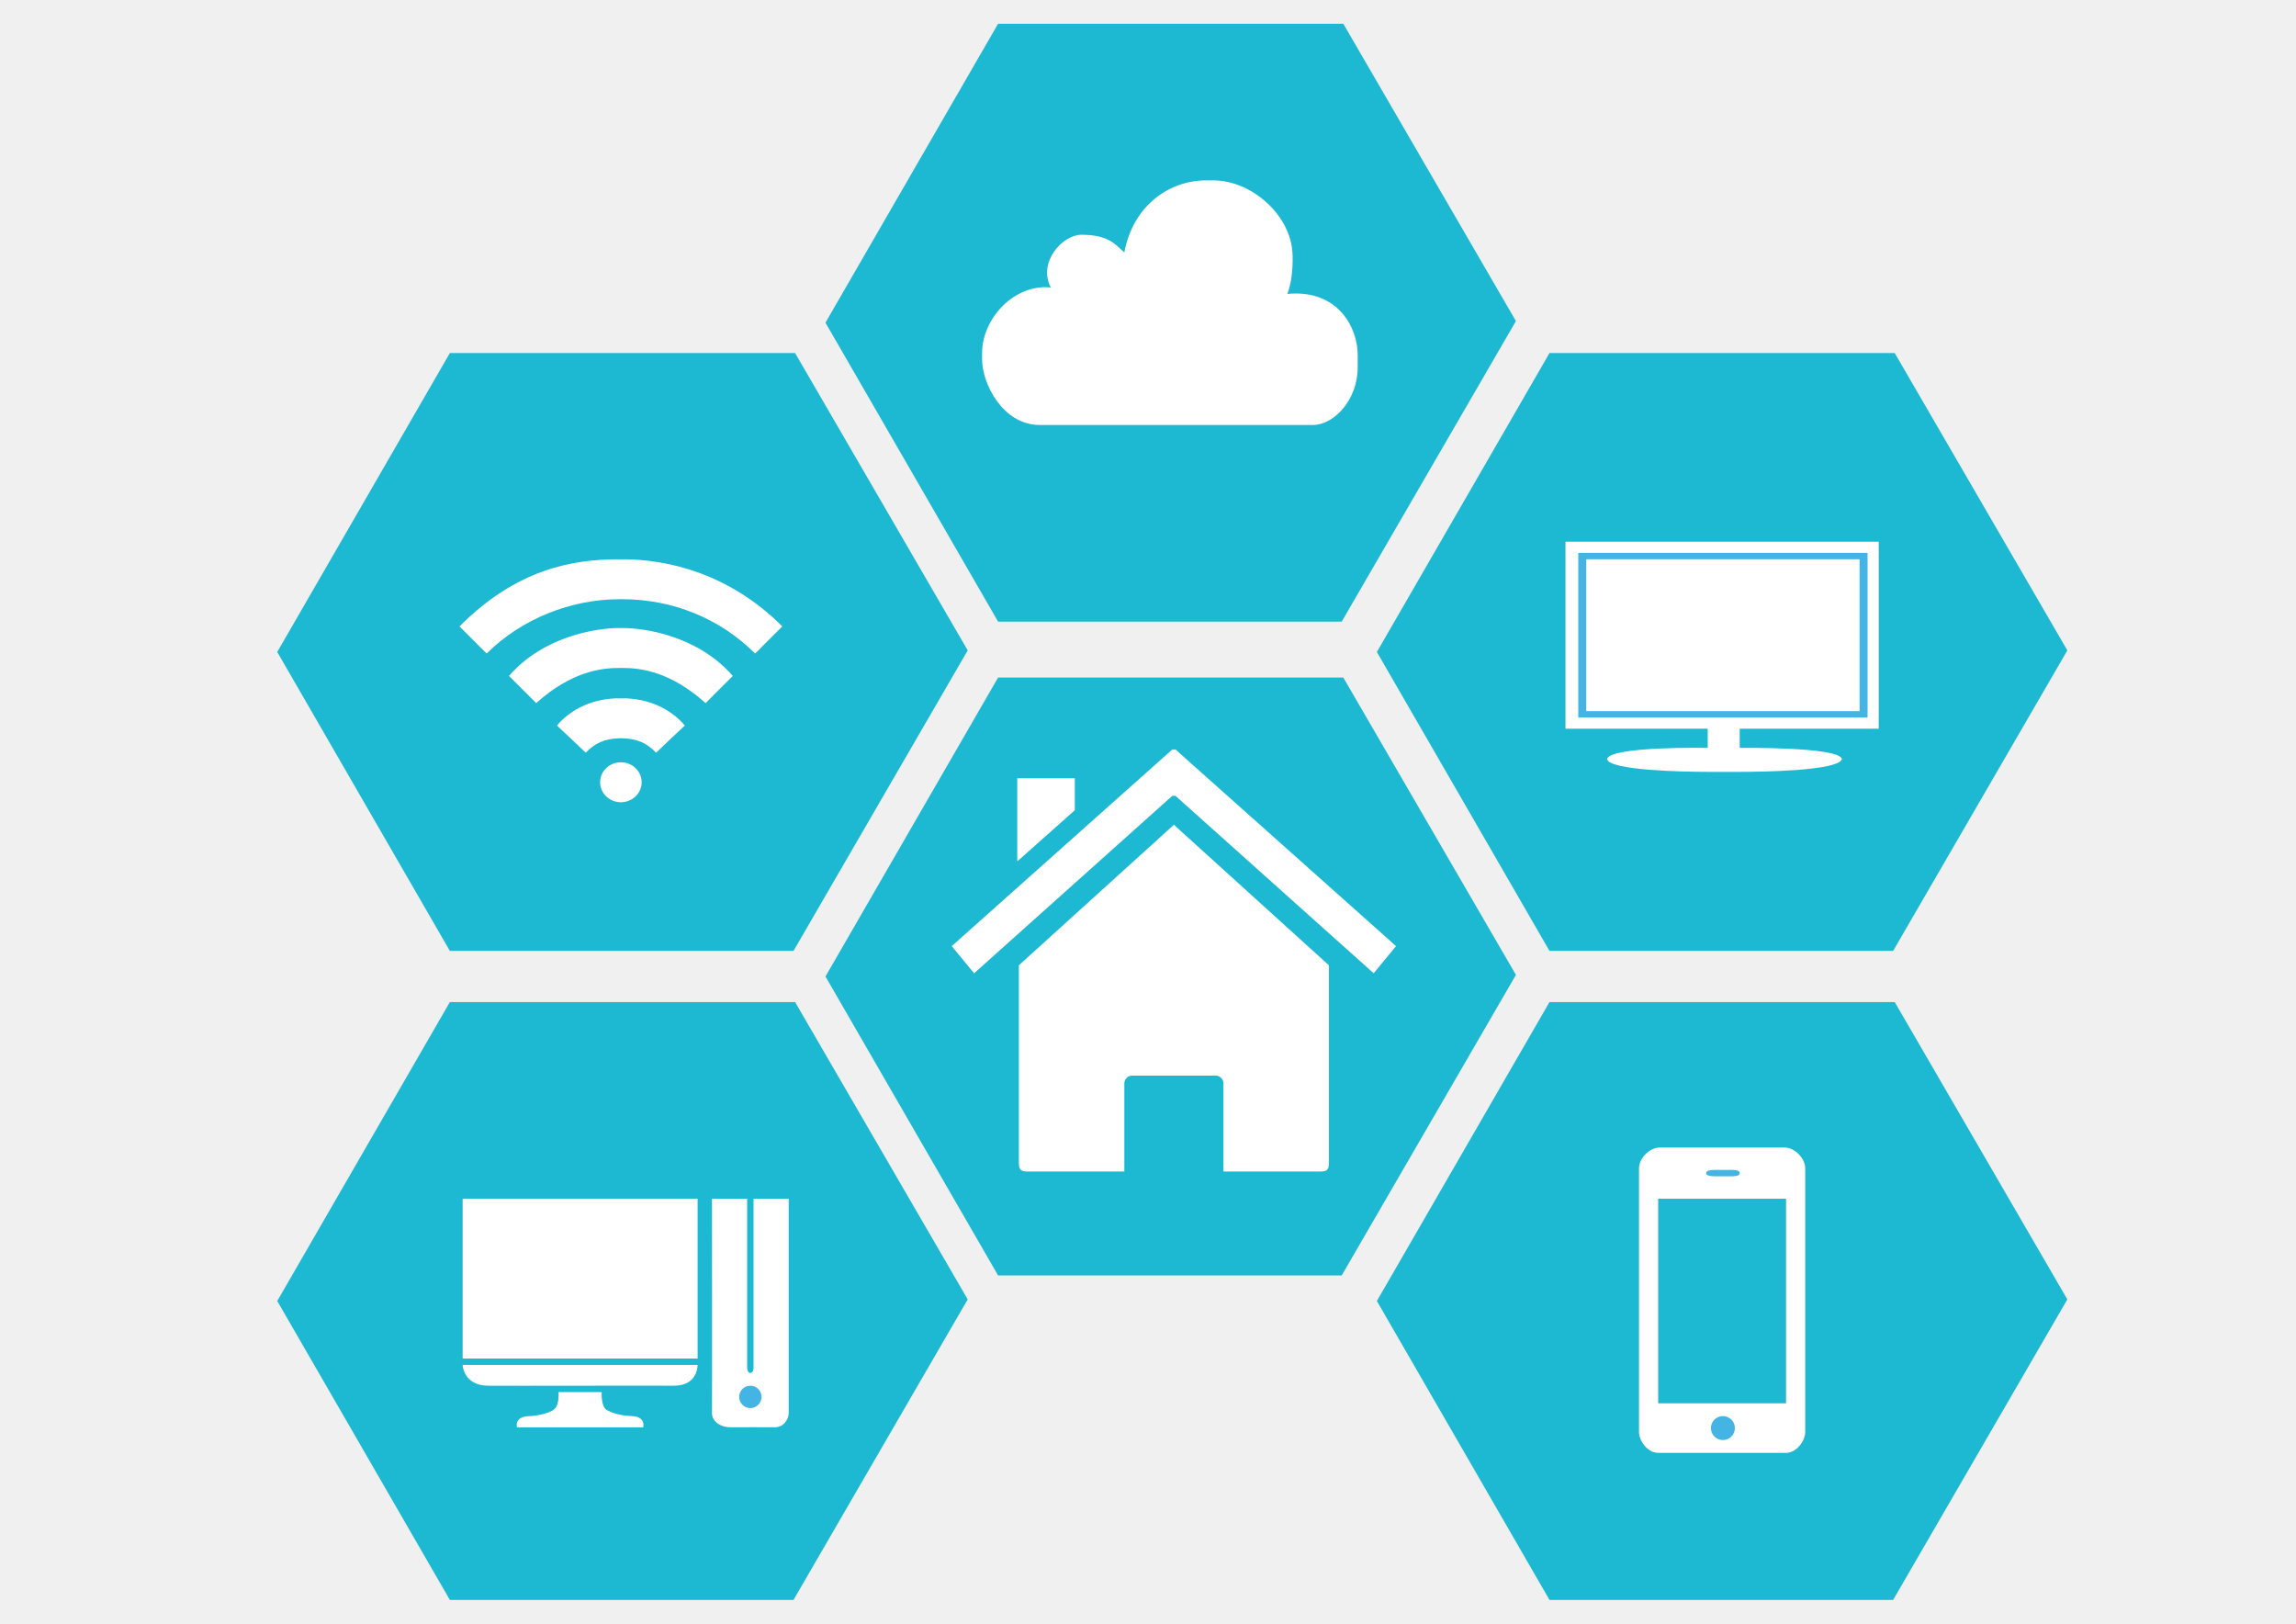
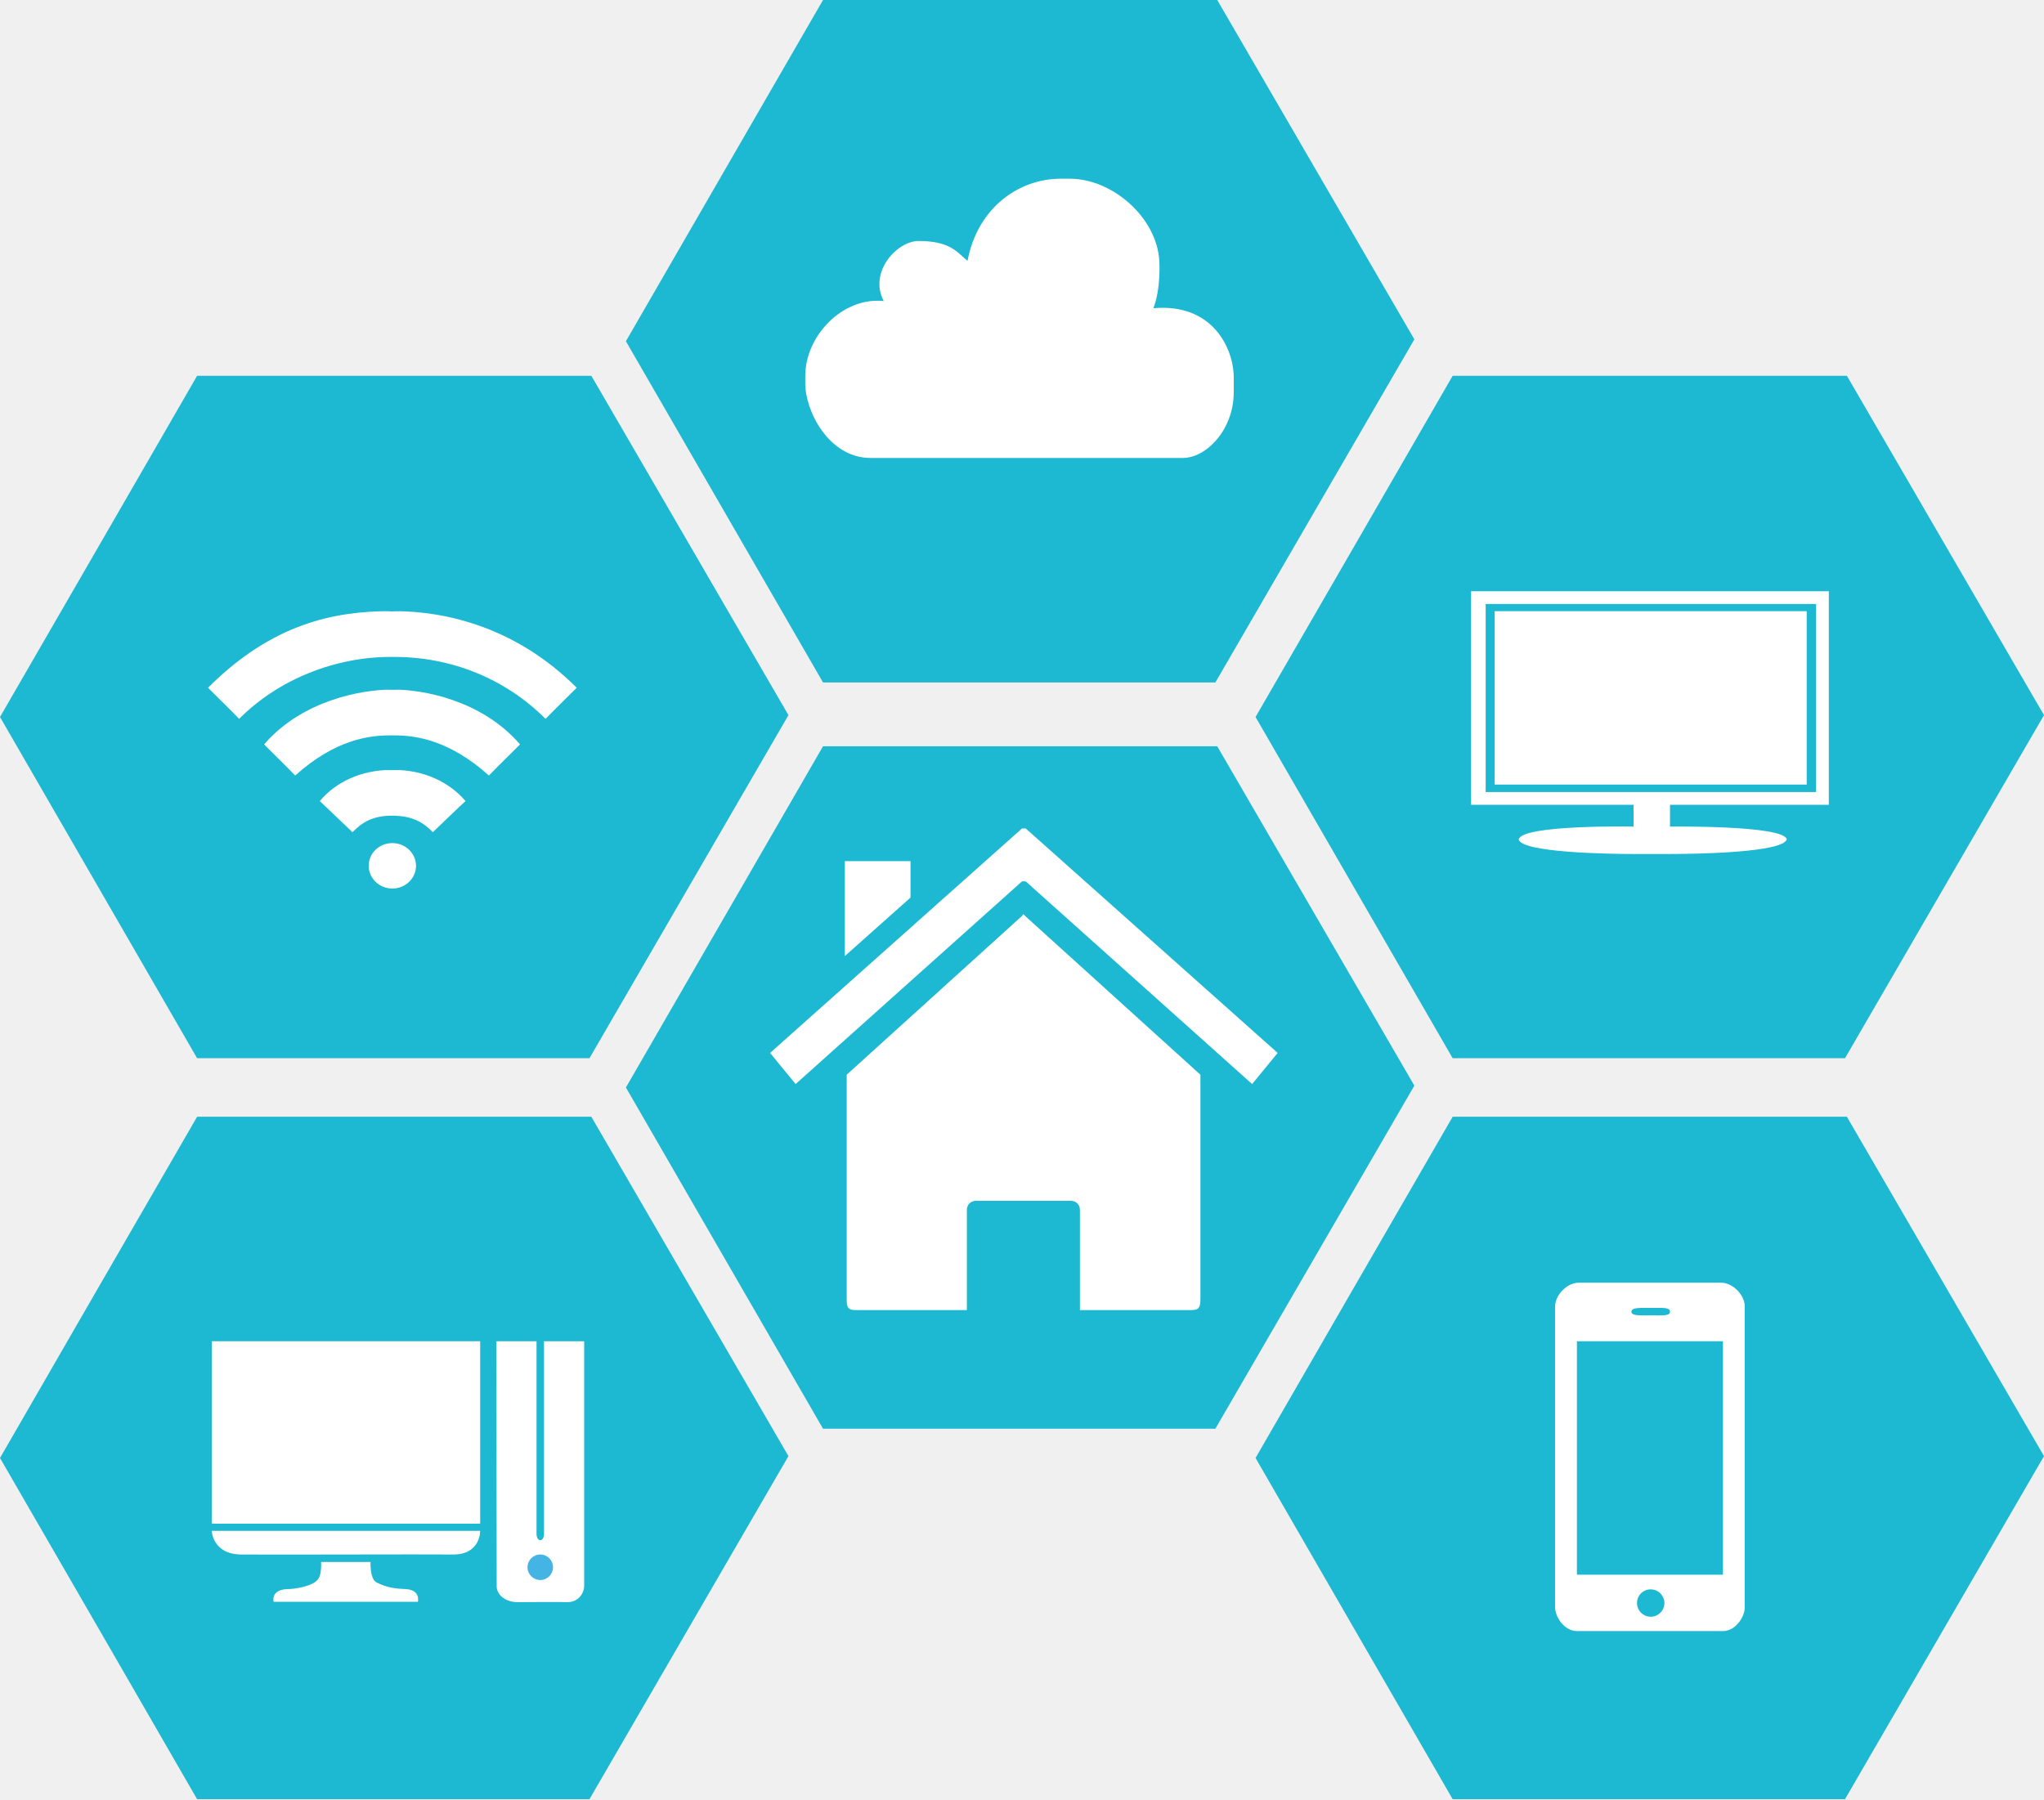
- <svg xmlns="http://www.w3.org/2000/svg" version="1.1" x="0px" y="0px" width="841.89px" height="595.28px" viewBox="0 0 841.89 595.28" enable-background="new 0 0 841.89 595.28" xml:space="preserve">
+ <svg xmlns="http://www.w3.org/2000/svg" version="1.1" x="0px" y="0px" width="656.4px" height="577.9px" viewBox="0 0 656.4 577.9" enable-background="new 0 0 656.4 577.9" xml:space="preserve">
  <g id="bottom-left">
-     <path fill-rule="evenodd" clip-rule="evenodd" fill="#1DB8D1" d="M164.954,367.372c42.192,0,84.396,0,126.589,0   c21.096,36.331,42.198,72.675,63.294,109.007c-21.292,36.723-42.589,73.456-63.88,110.179c-41.997,0-84.005,0-126.002,0   c-21.096-36.527-42.198-73.065-63.294-109.593C122.756,440.438,143.858,403.898,164.954,367.372z" />
+     <path fill-rule="evenodd" clip-rule="evenodd" fill="#1DB8D1" d="M63.3 358.7c42.2 0 84.4 0 126.6 0 21.1 36.3 42.2 72.7 63.3 109 -21.3 36.7-42.6 73.5-63.9 110.2 -42 0-84 0-126 0C42.2 541.3 21.1 504.8 0 468.3 21.1 431.7 42.2 395.2 63.3 358.7z" />
  </g>
  <g id="pc">
-     <rect x="169.642" y="439.457" fill-rule="evenodd" clip-rule="evenodd" fill="#FFFFFF" width="86.151" height="58.605" />
-     <path fill-rule="evenodd" clip-rule="evenodd" fill="#FFFFFF" d="M169.642,500.406c0,0,0.203,0,0.586,0c7.553,0,85.565,0,85.565,0   s0.22,7.692-8.791,7.619c-9.011-0.073-58.826,0.073-67.983,0S169.642,500.406,169.642,500.406z" />
-     <path fill-rule="evenodd" clip-rule="evenodd" fill="#FFFFFF" d="M204.806,510.37h15.824c0,0-0.342,5.15,1.806,6.549   c3.381,1.783,6.49,2.12,9.329,2.242c5.128,0.22,4.103,4.103,4.103,4.103h-46.299c0,0-1.245-4.029,4.688-4.103   c2.178-0.03,7.239-0.941,9.009-2.563C205.169,515.102,204.806,510.37,204.806,510.37z" />
-     <path fill-rule="evenodd" clip-rule="evenodd" fill="#FFFFFF" d="M261.067,439.457h12.894v62.122c0,0,0.073,1.758,1.172,1.758   c1.1,0,1.172-1.758,1.172-1.758v-62.122h12.894c0,0,0,76.041,0,78.532c0,2.49-1.905,5.347-5.275,5.274   c-3.369-0.074-12.088,0-15.823,0c-4.688,0.072-7.106-2.784-7.033-5.202C261.141,515.644,261.067,439.457,261.067,439.457z" />
-     <circle fill-rule="evenodd" clip-rule="evenodd" fill="#44B4E5" cx="275.133" cy="512.128" r="4.103" />
+     <rect x="68" y="430.8" fill-rule="evenodd" clip-rule="evenodd" fill="#FFFFFF" width="86.2" height="58.6" />
+     <path fill-rule="evenodd" clip-rule="evenodd" fill="#FFFFFF" d="M68 491.7c0 0 0.2 0 0.6 0 7.6 0 85.6 0 85.6 0s0.2 7.7-8.8 7.6c-9-0.1-58.8 0.1-68 0S68 491.7 68 491.7zM103.1 501.7H119c0 0-0.3 5.2 1.8 6.5 3.4 1.8 6.5 2.1 9.3 2.2 5.1 0.2 4.1 4.1 4.1 4.1H87.9c0 0-1.2-4 4.7-4.1 2.2 0 7.2-0.9 9-2.6C103.5 506.4 103.1 501.7 103.1 501.7zM159.4 430.8h12.9v62.1c0 0 0.1 1.8 1.2 1.8 1.1 0 1.2-1.8 1.2-1.8v-62.1h12.9c0 0 0 76 0 78.5 0 2.5-1.9 5.3-5.3 5.3 -3.4-0.1-12.1 0-15.8 0 -4.7 0.1-7.1-2.8-7-5.2C159.5 506.9 159.4 430.8 159.4 430.8z" />
+     <circle fill-rule="evenodd" clip-rule="evenodd" fill="#44B4E5" cx="173.5" cy="503.4" r="4.1" />
  </g>
  <g id="top-left">
-     <path fill-rule="evenodd" clip-rule="evenodd" fill="#1DB8D1" d="M164.954,129.432c42.192,0,84.396,0,126.589,0   c21.096,36.333,42.198,72.675,63.294,109.007c-21.292,36.723-42.589,73.457-63.88,110.18c-41.997,0-84.005,0-126.002,0   c-21.096-36.528-42.198-73.066-63.294-109.593C122.756,202.498,143.858,165.959,164.954,129.432z" />
+     <path fill-rule="evenodd" clip-rule="evenodd" fill="#1DB8D1" d="M63.3 120.7c42.2 0 84.4 0 126.6 0 21.1 36.3 42.2 72.7 63.3 109 -21.3 36.7-42.6 73.5-63.9 110.2 -42 0-84 0-126 0C42.2 303.4 21.1 266.8 0 230.3 21.1 193.8 42.2 157.3 63.3 120.7z" />
  </g>
  <g id="wifi">
-     <path fill-rule="evenodd" clip-rule="evenodd" fill="#FFFFFF" d="M227.663,279.463c4.208,0,7.619,3.279,7.619,7.326   c0,4.046-3.411,7.326-7.619,7.326c-4.208,0-7.619-3.28-7.619-7.326C220.044,282.742,223.454,279.463,227.663,279.463z" />
-     <path fill-rule="evenodd" clip-rule="evenodd" fill="#FFFFFF" d="M228.249,256.021c9.545-0.037,17.736,3.883,22.856,9.963   c-1.755,1.611-8.448,7.985-10.532,9.963c-3.255-3.369-6.729-5.128-12.324-5.274c-3.438,0,2.271,0-1.172,0   c-5.604,0.146-9.047,1.905-12.307,5.274c-2.088-1.978-8.791-8.352-10.549-9.963c5.128-6.08,13.296-10,22.856-9.963   C236.637,256.058,218.703,256.058,228.249,256.021z" />
-     <path fill-rule="evenodd" clip-rule="evenodd" fill="#FFFFFF" d="M228.249,230.234c8.864,0.037,27.984,3.187,40.438,17.582   c-2.455,2.491-7.875,7.802-9.963,9.963c-12.893-11.575-23.772-12.894-30.475-12.894c-6.703,0,5.531,0-1.172,0   s-17.582,1.318-30.475,12.894c-2.088-2.161-7.509-7.472-9.963-9.963c12.454-14.395,31.574-17.545,40.438-17.582   C235.757,230.271,219.567,230.271,228.249,230.234z" />
-     <path fill-rule="evenodd" clip-rule="evenodd" fill="#FFFFFF" d="M228.249,205.033c16.483,0,39.131,5.14,58.605,24.615   c-2.455,2.49-7.875,7.802-9.962,9.962c-12.894-12.893-30.268-19.926-48.643-19.926c-6.703,0,5.531,0-1.172,0   c-17.594,0-35.859,7.143-48.643,19.926c-2.087-2.161-7.509-7.472-9.962-9.962c20.805-20.806,40.938-24.615,58.605-24.615   C235.757,205.07,219.567,205.07,228.249,205.033z" />
+     <path fill-rule="evenodd" clip-rule="evenodd" fill="#FFFFFF" d="M126 270.8c4.2 0 7.6 3.3 7.6 7.3 0 4-3.4 7.3-7.6 7.3 -4.2 0-7.6-3.3-7.6-7.3C118.4 274 121.8 270.8 126 270.8zM126.6 247.3c9.5 0 17.7 3.9 22.9 10 -1.8 1.6-8.4 8-10.5 10 -3.3-3.4-6.7-5.1-12.3-5.3 -3.4 0 2.3 0-1.2 0 -5.6 0.1-9 1.9-12.3 5.3 -2.1-2-8.8-8.4-10.5-10 5.1-6.1 13.3-10 22.9-10C135 247.4 117 247.4 126.6 247.3zM126.6 221.5c8.9 0 28 3.2 40.4 17.6 -2.5 2.5-7.9 7.8-10 10 -12.9-11.6-23.8-12.9-30.5-12.9 -6.7 0 5.5 0-1.2 0s-17.6 1.3-30.5 12.9c-2.1-2.2-7.5-7.5-10-10 12.5-14.4 31.6-17.5 40.4-17.6C134.1 221.6 117.9 221.6 126.6 221.5zM126.6 196.3c16.5 0 39.1 5.1 58.6 24.6 -2.5 2.5-7.9 7.8-10 10C162.3 218 145 211 126.6 211c-6.7 0 5.5 0-1.2 0 -17.6 0-35.9 7.1-48.6 19.9 -2.1-2.2-7.5-7.5-10-10 20.8-20.8 40.9-24.6 58.6-24.6C134.1 196.4 117.9 196.4 126.6 196.3z" />
  </g>
  <g id="center-center">
-     <path fill-rule="evenodd" clip-rule="evenodd" fill="#1DB8D1" d="M365.972,248.402c42.193,0,84.397,0,126.589,0   c21.096,36.332,42.199,72.674,63.295,109.007c-21.291,36.722-42.59,73.456-63.881,110.179c-41.996,0-84.006,0-126.003,0   c-21.096-36.527-42.198-73.065-63.294-109.594C323.774,321.467,344.876,284.929,365.972,248.402z" />
+     <path fill-rule="evenodd" clip-rule="evenodd" fill="#1DB8D1" d="M264.3 239.7c42.2 0 84.4 0 126.6 0 21.1 36.3 42.2 72.7 63.3 109 -21.3 36.7-42.6 73.5-63.9 110.2 -42 0-84 0-126 0 -21.1-36.5-42.2-73.1-63.3-109.6C222.1 312.8 243.2 276.2 264.3 239.7z" />
  </g>
  <g id="house">
-     <path fill-rule="evenodd" clip-rule="evenodd" fill="#FFFFFF" d="M429.853,302.905l-56.261,50.987c0,0,0,69.521,0,72.085   c0,2.563,0.439,3.516,2.93,3.516c2.491,0,35.749,0,35.749,0s0-29.962,0-32.232c0-1.904,1.539-2.93,2.931-2.93   c0.953,0,12.893,0,12.893,0h4.688c0,0,11.941,0,12.894,0c1.393,0,2.931,1.025,2.931,2.93c0,2.271,0,32.232,0,32.232   s33.259,0,35.75,0c2.49,0,2.93-0.952,2.93-3.516c0-2.564,0-72.085,0-72.085l-56.261-50.987l-0.586-0.587L429.853,302.905z" />
-     <path fill-rule="evenodd" clip-rule="evenodd" fill="#FFFFFF" d="M431.025,274.775L511.9,346.86l-8.205,9.963l-72.67-65.053h-1.173   l-72.671,65.053l-8.205-9.963l80.876-72.085H431.025z" />
-     <path fill-rule="evenodd" clip-rule="evenodd" fill="#FFFFFF" d="M373.005,285.323h21.099v11.722l-21.099,18.753V285.323z" />
+     <path fill-rule="evenodd" clip-rule="evenodd" fill="#FFFFFF" d="M328.2 294.2l-56.3 51c0 0 0 69.5 0 72.1 0 2.6 0.4 3.5 2.9 3.5 2.5 0 35.7 0 35.7 0s0-30 0-32.2c0-1.9 1.5-2.9 2.9-2.9 1 0 12.9 0 12.9 0h4.7c0 0 11.9 0 12.9 0 1.4 0 2.9 1 2.9 2.9 0 2.3 0 32.2 0 32.2s33.3 0 35.8 0c2.5 0 2.9-1 2.9-3.5 0-2.6 0-72.1 0-72.1l-56.3-51 -0.6-0.6L328.2 294.2zM329.4 266.1l80.9 72.1 -8.2 10 -72.7-65.1h-1.2l-72.7 65.1 -8.2-10 80.9-72.1H329.4zM271.3 276.6h21.1v11.7l-21.1 18.8V276.6z" />
  </g>
  <g id="top-right">
-     <path fill-rule="evenodd" clip-rule="evenodd" fill="#1DB8D1" d="M568.162,129.432c42.192,0,84.396,0,126.589,0   c21.096,36.333,42.198,72.675,63.294,109.007c-21.291,36.723-42.589,73.457-63.88,110.18c-41.997,0-84.006,0-126.003,0   c-21.096-36.528-42.198-73.066-63.294-109.593C525.964,202.498,547.066,165.959,568.162,129.432z" />
+     <path fill-rule="evenodd" clip-rule="evenodd" fill="#1DB8D1" d="M466.5 120.7c42.2 0 84.4 0 126.6 0 21.1 36.3 42.2 72.7 63.3 109 -21.3 36.7-42.6 73.5-63.9 110.2 -42 0-84 0-126 0 -21.1-36.5-42.2-73.1-63.3-109.6C424.3 193.8 445.4 157.3 466.5 120.7z" />
  </g>
  <g id="tv">
-     <path fill-rule="evenodd" clip-rule="evenodd" fill="#FFFFFF" d="M574.022,198.587H688.89v68.569h-50.986v7.032   c0,0,36.519-0.476,37.508,4.103c-1.318,4.322-29.45,4.688-37.508,4.688c-7.436,0-2.967,0-11.722,0   c-8.754,0-36.078-0.513-36.921-4.688c1.208-4.798,36.921-4.103,36.921-4.103v-7.032h-52.159V198.587z" />
-     <path fill-rule="evenodd" clip-rule="evenodd" fill="#44B4E5" d="M578.711,202.689v60.364h106.077v-60.364H578.711z" />
-     <path fill-rule="evenodd" clip-rule="evenodd" fill="#FFFFFF" d="M581.643,205.033v55.675h100.216v-55.675H581.643z" />
+     <path fill-rule="evenodd" clip-rule="evenodd" fill="#FFFFFF" d="M472.4 189.9h114.9v68.6h-51v7c0 0 36.5-0.5 37.5 4.1 -1.3 4.3-29.5 4.7-37.5 4.7 -7.4 0-3 0-11.7 0 -8.8 0-36.1-0.5-36.9-4.7 1.2-4.8 36.9-4.1 36.9-4.1v-7h-52.2V189.9zM477.1 194v60.4h106.1V194H477.1zM480 196.3V252h100.2v-55.7H480z" />
  </g>
  <g id="bottom-right">
-     <path fill-rule="evenodd" clip-rule="evenodd" fill="#1DB8D1" d="M568.162,367.372c42.192,0,84.396,0,126.589,0   c21.096,36.331,42.198,72.675,63.294,109.007c-21.291,36.723-42.589,73.456-63.88,110.179c-41.997,0-84.006,0-126.003,0   c-21.096-36.527-42.198-73.065-63.294-109.593C525.964,440.438,547.066,403.898,568.162,367.372z" />
+     <path fill-rule="evenodd" clip-rule="evenodd" fill="#1DB8D1" d="M466.5 358.7c42.2 0 84.4 0 126.6 0 21.1 36.3 42.2 72.7 63.3 109 -21.3 36.7-42.6 73.5-63.9 110.2 -42 0-84 0-126 0 -21.1-36.5-42.2-73.1-63.3-109.6C424.3 431.7 445.4 395.2 466.5 358.7z" />
  </g>
  <g id="phone">
-     <path fill-rule="evenodd" clip-rule="evenodd" fill="#FFFFFF" d="M632.629,420.703c0,0,19.377,0,21.685,0   c3.846,0,7.618,4.028,7.618,7.619c0,4.396,0,93.622,0,96.699c0,3.076-3.04,7.618-7.032,7.618c-3.993,0-22.271,0-22.271,0h-1.172   c0,0-19.45,0-23.442,0c-3.993,0-7.033-4.542-7.033-7.618c0-3.077,0-92.304,0-96.699c0-3.591,3.773-7.619,7.618-7.619   c2.309,0,22.857,0,22.857,0H632.629z" />
-     <path fill-rule="evenodd" clip-rule="evenodd" fill="#1DB8D1" d="M608.015,439.457h46.885v75.016h-46.885V439.457z" />
-     <path fill-rule="evenodd" clip-rule="evenodd" fill="#44B4E5" d="M632.629,431.252c2.931,0,5.274,0.165,5.274-1.172   s-2.362-1.172-5.274-1.172s1.74,0-1.172,0s-5.861-0.165-5.861,1.172s2.931,1.172,5.861,1.172   C634.387,431.252,629.698,431.252,632.629,431.252z" />
-     <path fill-rule="evenodd" clip-rule="evenodd" fill="#44B4E5" d="M631.749,519.161c2.428,0,4.396,1.967,4.396,4.396   c0,2.428-1.969,4.396-4.396,4.396c-2.427,0-4.395-1.968-4.395-4.396C627.354,521.128,629.322,519.161,631.749,519.161z" />
+     <path fill-rule="evenodd" clip-rule="evenodd" fill="#FFFFFF" d="M531 412c0 0 19.4 0 21.7 0 3.8 0 7.6 4 7.6 7.6 0 4.4 0 93.6 0 96.7 0 3.1-3 7.6-7 7.6 -4 0-22.3 0-22.3 0h-1.2c0 0-19.5 0-23.4 0 -4 0-7-4.5-7-7.6 0-3.1 0-92.3 0-96.7 0-3.6 3.8-7.6 7.6-7.6 2.3 0 22.9 0 22.9 0H531zM506.4 430.8h46.9v75h-46.9V430.8zM531 422.5c2.9 0 5.3 0.2 5.3-1.2s-2.4-1.2-5.3-1.2 1.7 0-1.2 0 -5.9-0.2-5.9 1.2 2.9 1.2 5.9 1.2C532.7 422.5 528 422.5 531 422.5zM530.1 510.5c2.4 0 4.4 2 4.4 4.4 0 2.4-2 4.4-4.4 4.4 -2.4 0-4.4-2-4.4-4.4C525.7 512.4 527.7 510.5 530.1 510.5z" />
  </g>
  <g id="top-center">
-     <path fill-rule="evenodd" clip-rule="evenodd" fill="#1DB8D1" d="M365.972,8.704c42.193,0,84.397,0,126.589,0   c21.096,36.332,42.199,72.675,63.295,109.007c-21.291,36.723-42.59,73.457-63.881,110.179c-41.996,0-84.006,0-126.003,0   c-21.096-36.527-42.198-73.065-63.294-109.592C323.774,81.77,344.876,45.231,365.972,8.704z" />
+     <path fill-rule="evenodd" clip-rule="evenodd" fill="#1DB8D1" d="M264.3 0c42.2 0 84.4 0 126.6 0 21.1 36.3 42.2 72.7 63.3 109 -21.3 36.7-42.6 73.5-63.9 110.2 -42 0-84 0-126 0 -21.1-36.5-42.2-73.1-63.3-109.6C222.1 73.1 243.2 36.5 264.3 0z" />
  </g>
  <g id="cloud">
-     <path fill-rule="evenodd" clip-rule="evenodd" fill="#FFFFFF" d="M381.21,155.804c12.978,0,96.196,0,100.216,0   c7.702,0,16.409-9.209,16.409-21.098c0-11.386,0,4.688,0-4.689c0-9.376-6.781-24.028-25.786-22.27   c2.512-6.531,1.864-15.17,1.864-15.17c-0.837-13.875-14.988-26.357-28.823-26.44c-9.083,0,5.777,0-2.931,0   c-13.145,0-26.624,8.958-29.889,26.372c-3.265-2.679-5.442-6.446-15.823-6.446c-6.865,0.083-15.991,10.047-11.135,19.34   c-13.313-1.423-25.201,11.302-25.201,24.028c0,10.131,0-3.851,0,2.344C360.111,140.65,367.73,155.804,381.21,155.804z" />
+     <path fill-rule="evenodd" clip-rule="evenodd" fill="#FFFFFF" d="M279.6 147.1c13 0 96.2 0 100.2 0 7.7 0 16.4-9.2 16.4-21.1 0-11.4 0 4.7 0-4.7 0-9.4-6.8-24-25.8-22.3 2.5-6.5 1.9-15.2 1.9-15.2 -0.8-13.9-15-26.4-28.8-26.4 -9.1 0 5.8 0-2.9 0 -13.1 0-26.6 9-29.9 26.4 -3.3-2.7-5.4-6.4-15.8-6.4 -6.9 0.1-16 10-11.1 19.3 -13.3-1.4-25.2 11.3-25.2 24 0 10.1 0-3.9 0 2.3C258.5 131.9 266.1 147.1 279.6 147.1z" />
  </g>
</svg>
